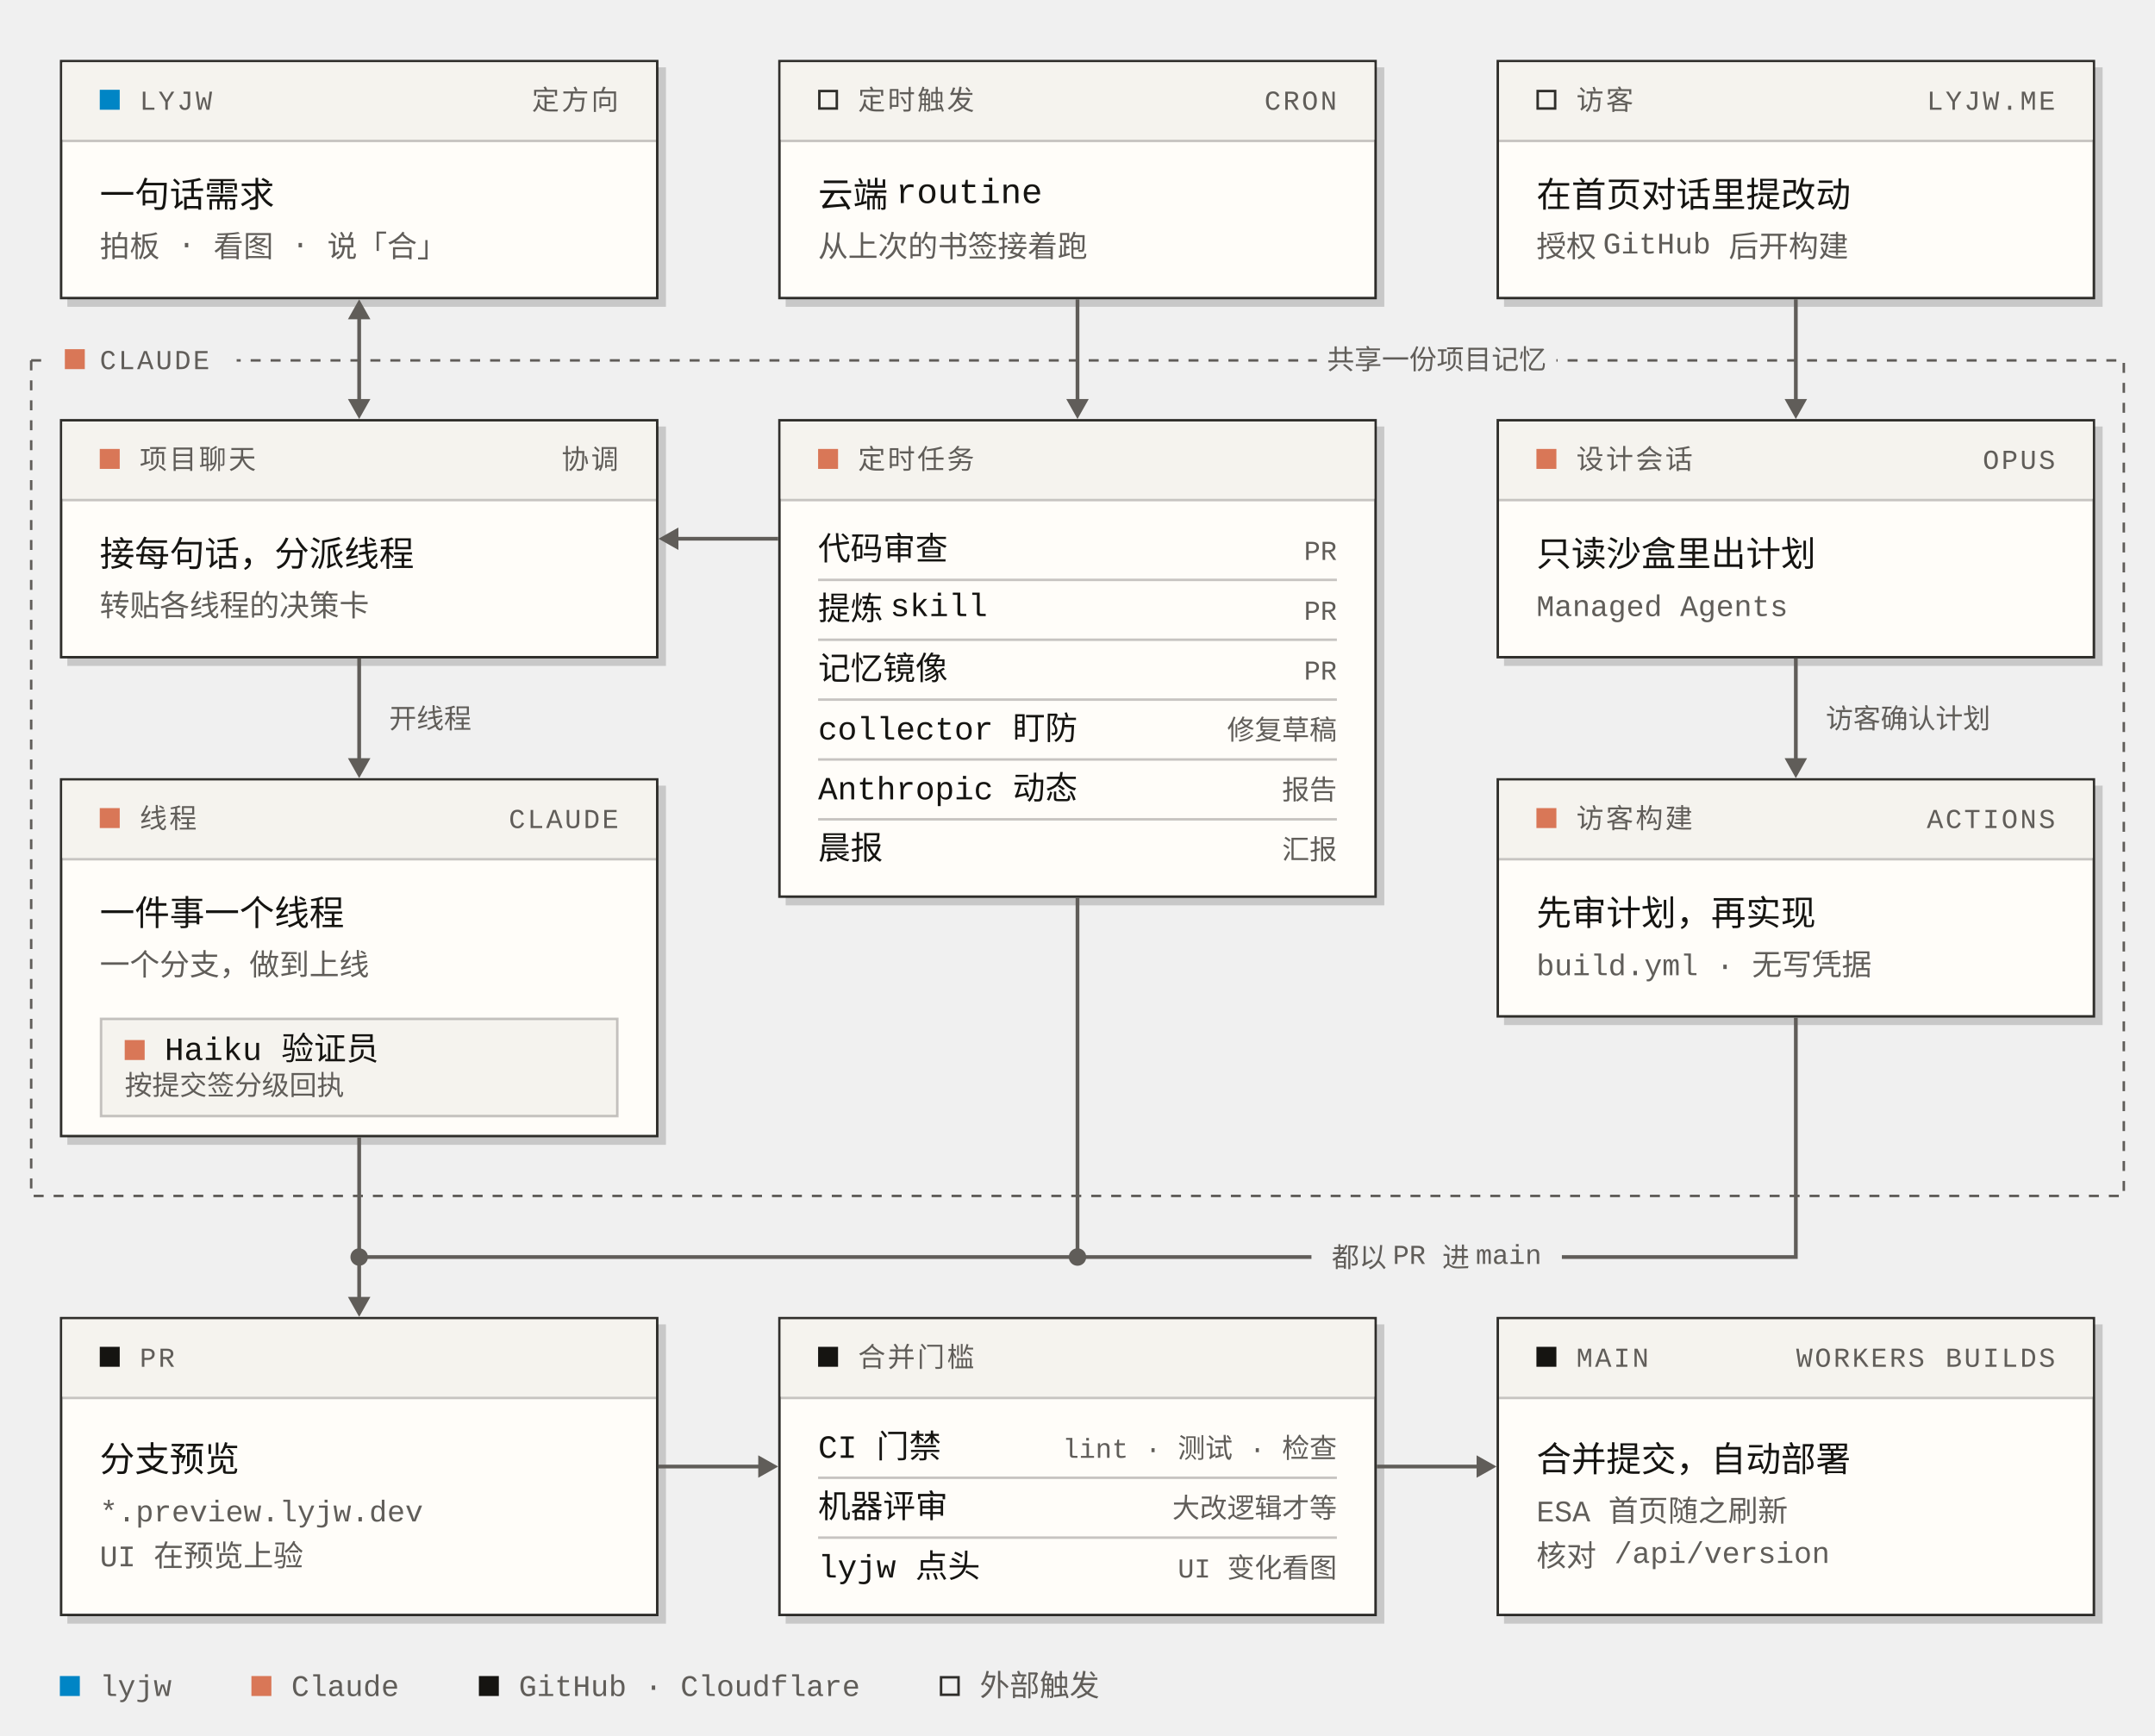
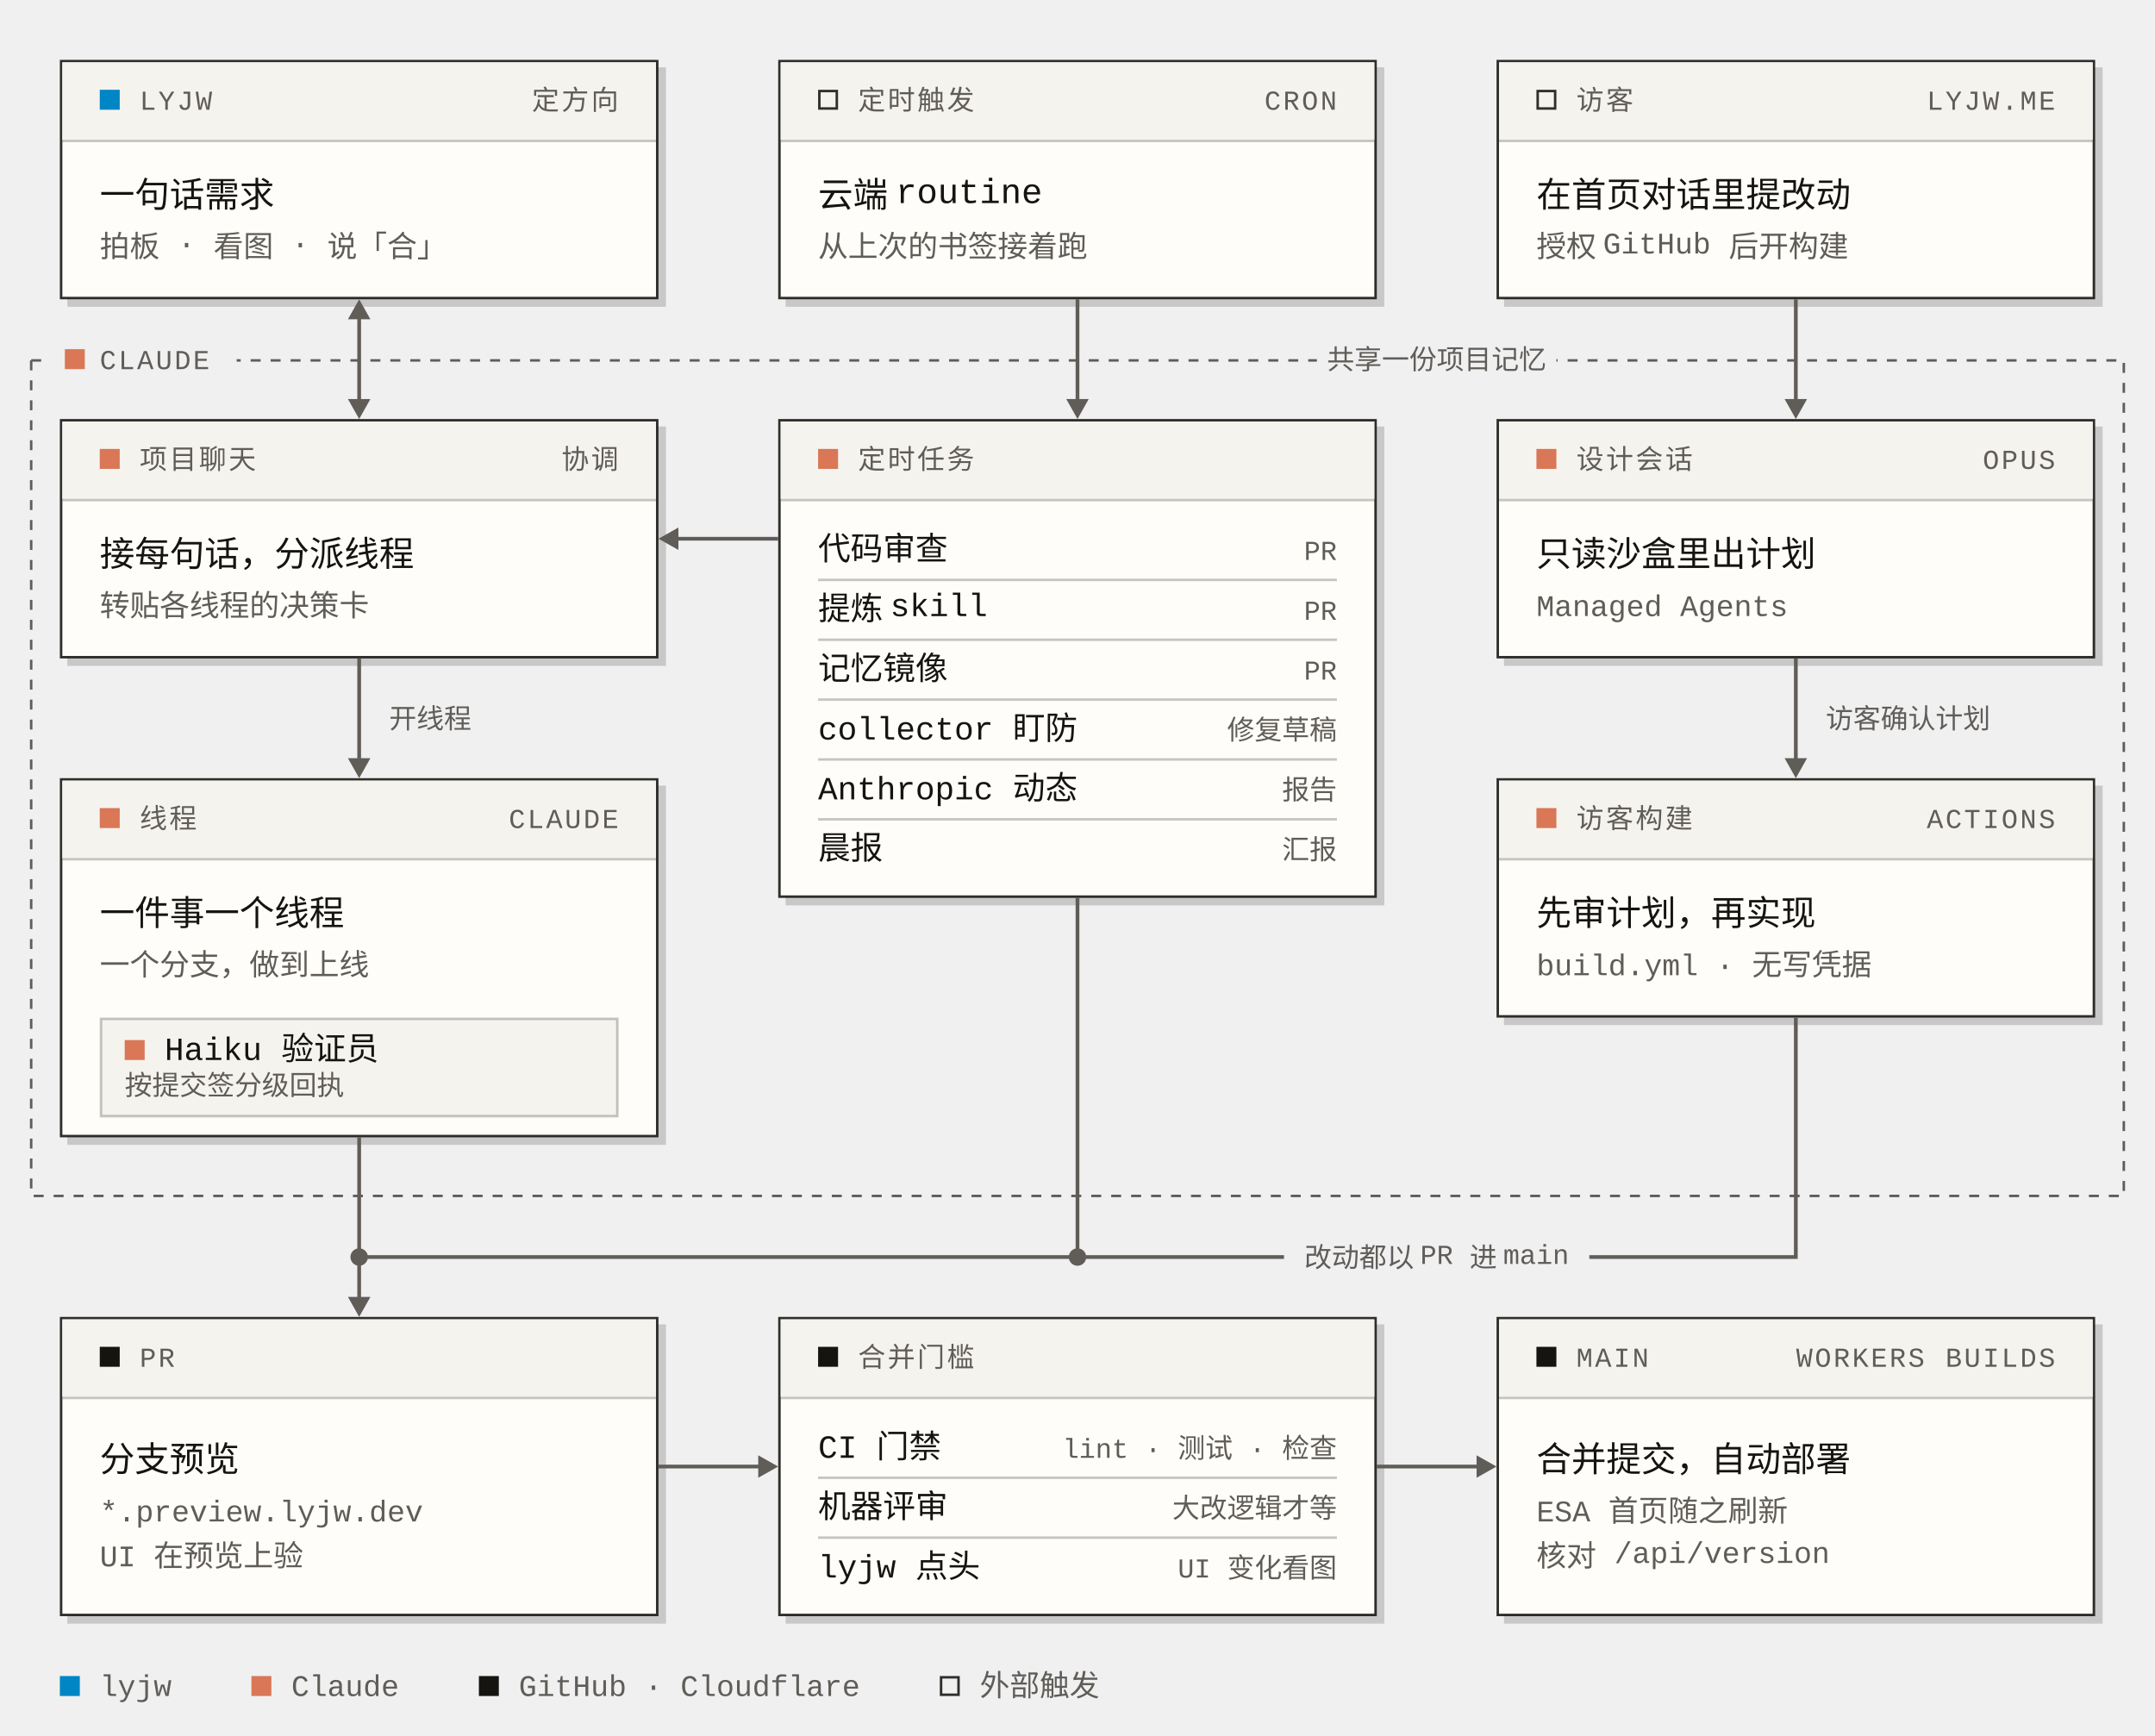
<svg xmlns="http://www.w3.org/2000/svg" viewBox="0 0 864 696" width="864" height="696" role="img" aria-labelledby="title desc">
  <style>text{font-family:'Geist Mono', ui-monospace, SFMono-Regular, 'SF Mono', Menlo, Consolas, 'Liberation Mono', monospace, 'PingFang SC', 'Hiragino Sans GB', 'Noto Sans CJK SC', 'Microsoft YaHei', sans-serif;font-variant-numeric:tabular-nums slashed-zero}.card{fill:#fffdf9;stroke:#151411e0}.shadow{fill:#1514112e}.head{fill:#f5f3ee}.rule{stroke:#1514113d}.chip{fill:#f5f3ee;stroke:#1514113d}.region{fill:none;stroke:#605d59;stroke-dasharray:4 4}.edge{fill:none;stroke:#605d59;stroke-width:1.5}.edge.dash{stroke-dasharray:5 4}.tip{fill:#605d59}.label{font-size:11px;letter-spacing:0.88px;fill:#605d59}.title{font-size:14px;font-weight:500;fill:#151411}.body{font-size:13px;fill:#151411}.cap{font-size:12px;fill:#605d59}.small{font-size:11px;fill:#605d59}.m-worker{fill:#3e70c9}.m-do{fill:#3ba946}.m-store{fill:#8255c7}.m-lyjw{fill:#0085c5}.m-claude{fill:#d97757}.m-flow{fill:#151411}.m-outside{fill:none;stroke:#151411e0}</style>
  <defs>
    <mask id="gaps" maskUnits="userSpaceOnUse" x="0" y="0" width="864" height="696">
      <rect width="864" height="696" fill="#fff" />
      <rect x="20" y="136" width="74.88" height="16" />
      <rect x="152" y="280" width="41" height="16" />
      <rect x="728" y="280" width="74" height="16" />
-       <rect x="525.8" y="496" width="100.4" height="16" />
+       <rect x="514.8" y="496" width="122.4" height="16" />
      <rect x="528" y="136" width="96" height="16" />
    </mask>
  </defs>
  <g mask="url(#gaps)">
    <rect class="region" x="12.5" y="144.5" width="839" height="335" />
  </g>
  <rect class="shadow" x="27" y="27" width="240" height="96" />
  <rect class="card" x="24.5" y="24.5" width="239" height="95" />
  <rect class="head" x="25" y="25" width="238" height="31" />
  <path class="rule" d="M25 56.5H263" />
  <rect class="m-lyjw" x="40" y="36" width="8" height="8" />
  <text class="label" x="56" y="44">LYJW</text>
  <text class="label" x="248" y="44" text-anchor="end">定方向</text>
  <text class="title" x="40" y="83">一句话需求</text>
  <text class="cap" x="40" y="103">拍板 · 看图 · 说「合」</text>
  <rect class="shadow" x="315" y="27" width="240" height="96" />
  <rect class="card" x="312.5" y="24.5" width="239" height="95" />
  <rect class="head" x="313" y="25" width="238" height="31" />
  <path class="rule" d="M313 56.5H551" />
  <rect class="m-outside" x="328.5" y="36.5" width="7" height="7" />
  <text class="label" x="344" y="44">定时触发</text>
  <text class="label" x="536" y="44" text-anchor="end">CRON</text>
  <text class="title" x="328" y="83">云端 routine</text>
  <text class="cap" x="328" y="103">从上次的书签接着跑</text>
  <rect class="shadow" x="603" y="27" width="240" height="96" />
  <rect class="card" x="600.5" y="24.5" width="239" height="95" />
  <rect class="head" x="601" y="25" width="238" height="31" />
  <path class="rule" d="M601 56.5H839" />
  <rect class="m-outside" x="616.5" y="36.5" width="7" height="7" />
  <text class="label" x="632" y="44">访客</text>
  <text class="label" x="824" y="44" text-anchor="end">LYJW.ME</text>
  <text class="title" x="616" y="83">在首页对话里提改动</text>
  <text class="cap" x="616" y="103">授权 GitHub 后开构建</text>
  <rect class="shadow" x="27" y="171" width="240" height="96" />
  <rect class="card" x="24.5" y="168.5" width="239" height="95" />
  <rect class="head" x="25" y="169" width="238" height="31" />
  <path class="rule" d="M25 200.5H263" />
  <rect class="m-claude" x="40" y="180" width="8" height="8" />
  <text class="label" x="56" y="188">项目聊天</text>
  <text class="label" x="248" y="188" text-anchor="end">协调</text>
  <text class="title" x="40" y="227">接每句话，分派线程</text>
  <text class="cap" x="40" y="247">转贴各线程的决策卡</text>
  <rect class="shadow" x="27" y="315" width="240" height="144" />
  <rect class="card" x="24.5" y="312.5" width="239" height="143" />
  <rect class="head" x="25" y="313" width="238" height="31" />
  <path class="rule" d="M25 344.5H263" />
  <rect class="m-claude" x="40" y="324" width="8" height="8" />
  <text class="label" x="56" y="332">线程</text>
  <text class="label" x="248" y="332" text-anchor="end">CLAUDE</text>
  <text class="title" x="40" y="371">一件事一个线程</text>
  <text class="cap" x="40" y="391">一个分支，做到上线</text>
  <rect class="chip" x="40.5" y="408.5" width="207" height="39" />
  <rect class="m-claude" x="50" y="417" width="8" height="8" />
  <text class="body" x="66" y="425">Haiku 验证员</text>
  <text class="small" x="50" y="439">按提交签分级回执</text>
  <rect class="shadow" x="315" y="171" width="240" height="192" />
  <rect class="card" x="312.5" y="168.5" width="239" height="191" />
  <rect class="head" x="313" y="169" width="238" height="31" />
  <path class="rule" d="M313 200.5H551" />
  <rect class="m-claude" x="328" y="180" width="8" height="8" />
  <text class="label" x="344" y="188">定时任务</text>
  <text class="body" x="328" y="224.5">代码审查</text>
  <text class="small" x="536" y="224.5" text-anchor="end">PR</text>
  <path class="rule" d="M328 232.5H536" />
  <text class="body" x="328" y="248.5">提炼 skill</text>
  <text class="small" x="536" y="248.5" text-anchor="end">PR</text>
  <path class="rule" d="M328 256.5H536" />
  <text class="body" x="328" y="272.5">记忆镜像</text>
  <text class="small" x="536" y="272.5" text-anchor="end">PR</text>
  <path class="rule" d="M328 280.5H536" />
  <text class="body" x="328" y="296.5">collector 盯防</text>
  <text class="small" x="536" y="296.5" text-anchor="end">修复草稿</text>
  <path class="rule" d="M328 304.5H536" />
  <text class="body" x="328" y="320.5">Anthropic 动态</text>
  <text class="small" x="536" y="320.5" text-anchor="end">报告</text>
  <path class="rule" d="M328 328.5H536" />
  <text class="body" x="328" y="344.5">晨报</text>
  <text class="small" x="536" y="344.5" text-anchor="end">汇报</text>
  <rect class="shadow" x="603" y="171" width="240" height="96" />
  <rect class="card" x="600.5" y="168.5" width="239" height="95" />
  <rect class="head" x="601" y="169" width="238" height="31" />
  <path class="rule" d="M601 200.5H839" />
  <rect class="m-claude" x="616" y="180" width="8" height="8" />
  <text class="label" x="632" y="188">设计会话</text>
  <text class="label" x="824" y="188" text-anchor="end">OPUS</text>
  <text class="title" x="616" y="227">只读沙盒里出计划</text>
  <text class="cap" x="616" y="247">Managed Agents</text>
  <rect class="shadow" x="603" y="315" width="240" height="96" />
  <rect class="card" x="600.5" y="312.5" width="239" height="95" />
  <rect class="head" x="601" y="313" width="238" height="31" />
  <path class="rule" d="M601 344.5H839" />
  <rect class="m-claude" x="616" y="324" width="8" height="8" />
  <text class="label" x="632" y="332">访客构建</text>
  <text class="label" x="824" y="332" text-anchor="end">ACTIONS</text>
  <text class="title" x="616" y="371">先审计划，再实现</text>
  <text class="cap" x="616" y="391">build.yml · 无写凭据</text>
  <rect class="shadow" x="27" y="531" width="240" height="120" />
  <rect class="card" x="24.5" y="528.5" width="239" height="119" />
  <rect class="head" x="25" y="529" width="238" height="31" />
  <path class="rule" d="M25 560.5H263" />
  <rect class="m-flow" x="40" y="540" width="8" height="8" />
  <text class="label" x="56" y="548">PR</text>
  <text class="title" x="40" y="590">分支预览</text>
  <text class="cap" x="40" y="610">*.preview.lyjw.dev</text>
  <text class="cap" x="40" y="628">UI 在预览上验</text>
  <rect class="shadow" x="315" y="531" width="240" height="120" />
  <rect class="card" x="312.5" y="528.5" width="239" height="119" />
  <rect class="head" x="313" y="529" width="238" height="31" />
  <path class="rule" d="M313 560.5H551" />
  <rect class="m-flow" x="328" y="540" width="8" height="8" />
  <text class="label" x="344" y="548">合并门槛</text>
  <text class="body" x="328" y="584.5">CI 门禁</text>
  <text class="small" x="536" y="584.5" text-anchor="end">lint · 测试 · 检查</text>
  <path class="rule" d="M328 592.5H536" />
  <text class="body" x="328" y="608.5">机器评审</text>
  <text class="small" x="536" y="608.5" text-anchor="end">大改逻辑才等</text>
  <path class="rule" d="M328 616.5H536" />
  <text class="body" x="328" y="632.5">lyjw 点头</text>
  <text class="small" x="536" y="632.5" text-anchor="end">UI 变化看图</text>
  <rect class="shadow" x="603" y="531" width="240" height="120" />
  <rect class="card" x="600.5" y="528.5" width="239" height="119" />
  <rect class="head" x="601" y="529" width="238" height="31" />
  <path class="rule" d="M601 560.5H839" />
  <rect class="m-flow" x="616" y="540" width="8" height="8" />
  <text class="label" x="632" y="548">MAIN</text>
  <text class="label" x="824" y="548" text-anchor="end">WORKERS BUILDS</text>
  <text class="title" x="616" y="590">合并提交，自动部署</text>
  <text class="cap" x="616" y="610">ESA 首页随之刷新</text>
  <text class="cap" x="616" y="628">核对 /api/version</text>
  <g mask="url(#gaps)">
    <path class="tip" d="M144 168L139.5 160L148.5 160Z" />
    <path class="tip" d="M144 120L148.5 128L139.5 128Z" />
    <path class="edge" d="M144 126L144 162" />
    <path class="tip" d="M432 168L427.5 160L436.5 160Z" />
    <path class="edge" d="M432 120L432 162" />
    <path class="tip" d="M720 168L715.5 160L724.5 160Z" />
    <path class="edge" d="M720 120L720 162" />
    <path class="tip" d="M264 216L272 211.5L272 220.5Z" />
    <path class="edge" d="M312 216L270 216" />
    <path class="tip" d="M144 312L139.5 304L148.5 304Z" />
    <path class="edge" d="M144 264L144 306" />
    <path class="tip" d="M720 312L715.5 304L724.5 304Z" />
    <path class="edge" d="M720 264L720 306" />
    <path class="tip" d="M144 528L139.5 520L148.5 520Z" />
    <path class="edge" d="M144 456L144 522" />
    <path class="edge" d="M432 360L432 504L144 504" />
    <path class="edge" d="M720 408L720 504L432 504" />
    <circle class="tip" cx="144" cy="504" r="3.5" />
    <circle class="tip" cx="432" cy="504" r="3.5" />
    <path class="tip" d="M312 588L304 592.5L304 583.5Z" />
    <path class="edge" d="M264 588L306 588" />
    <path class="tip" d="M600 588L592 592.5L592 583.5Z" />
    <path class="edge" d="M552 588L594 588" />
  </g>
  <rect class="m-claude" x="26" y="140" width="8" height="8" />
  <text class="label" x="40" y="148">CLAUDE</text>
  <text class="small" x="156" y="292">开线程</text>
  <text class="small" x="732" y="292">访客确认计划</text>
-   <text class="small" x="576" y="508" text-anchor="middle">都以 PR 进 main</text>
+   <text class="small" x="576" y="508" text-anchor="middle">改动都以 PR 进 main</text>
  <text class="small" x="576" y="148" text-anchor="middle">共享一份项目记忆</text>
  <rect class="m-lyjw" x="24" y="672" width="8" height="8" />
  <text class="cap" x="40" y="680">lyjw</text>
  <rect class="m-claude" x="100.8" y="672" width="8" height="8" />
  <text class="cap" x="116.8" y="680">Claude</text>
  <rect class="m-flow" x="192" y="672" width="8" height="8" />
  <text class="cap" x="208" y="680">GitHub · Cloudflare</text>
  <rect class="m-outside" x="377.3" y="672.5" width="7" height="7" />
  <text class="cap" x="392.8" y="680">外部触发</text>
</svg>
